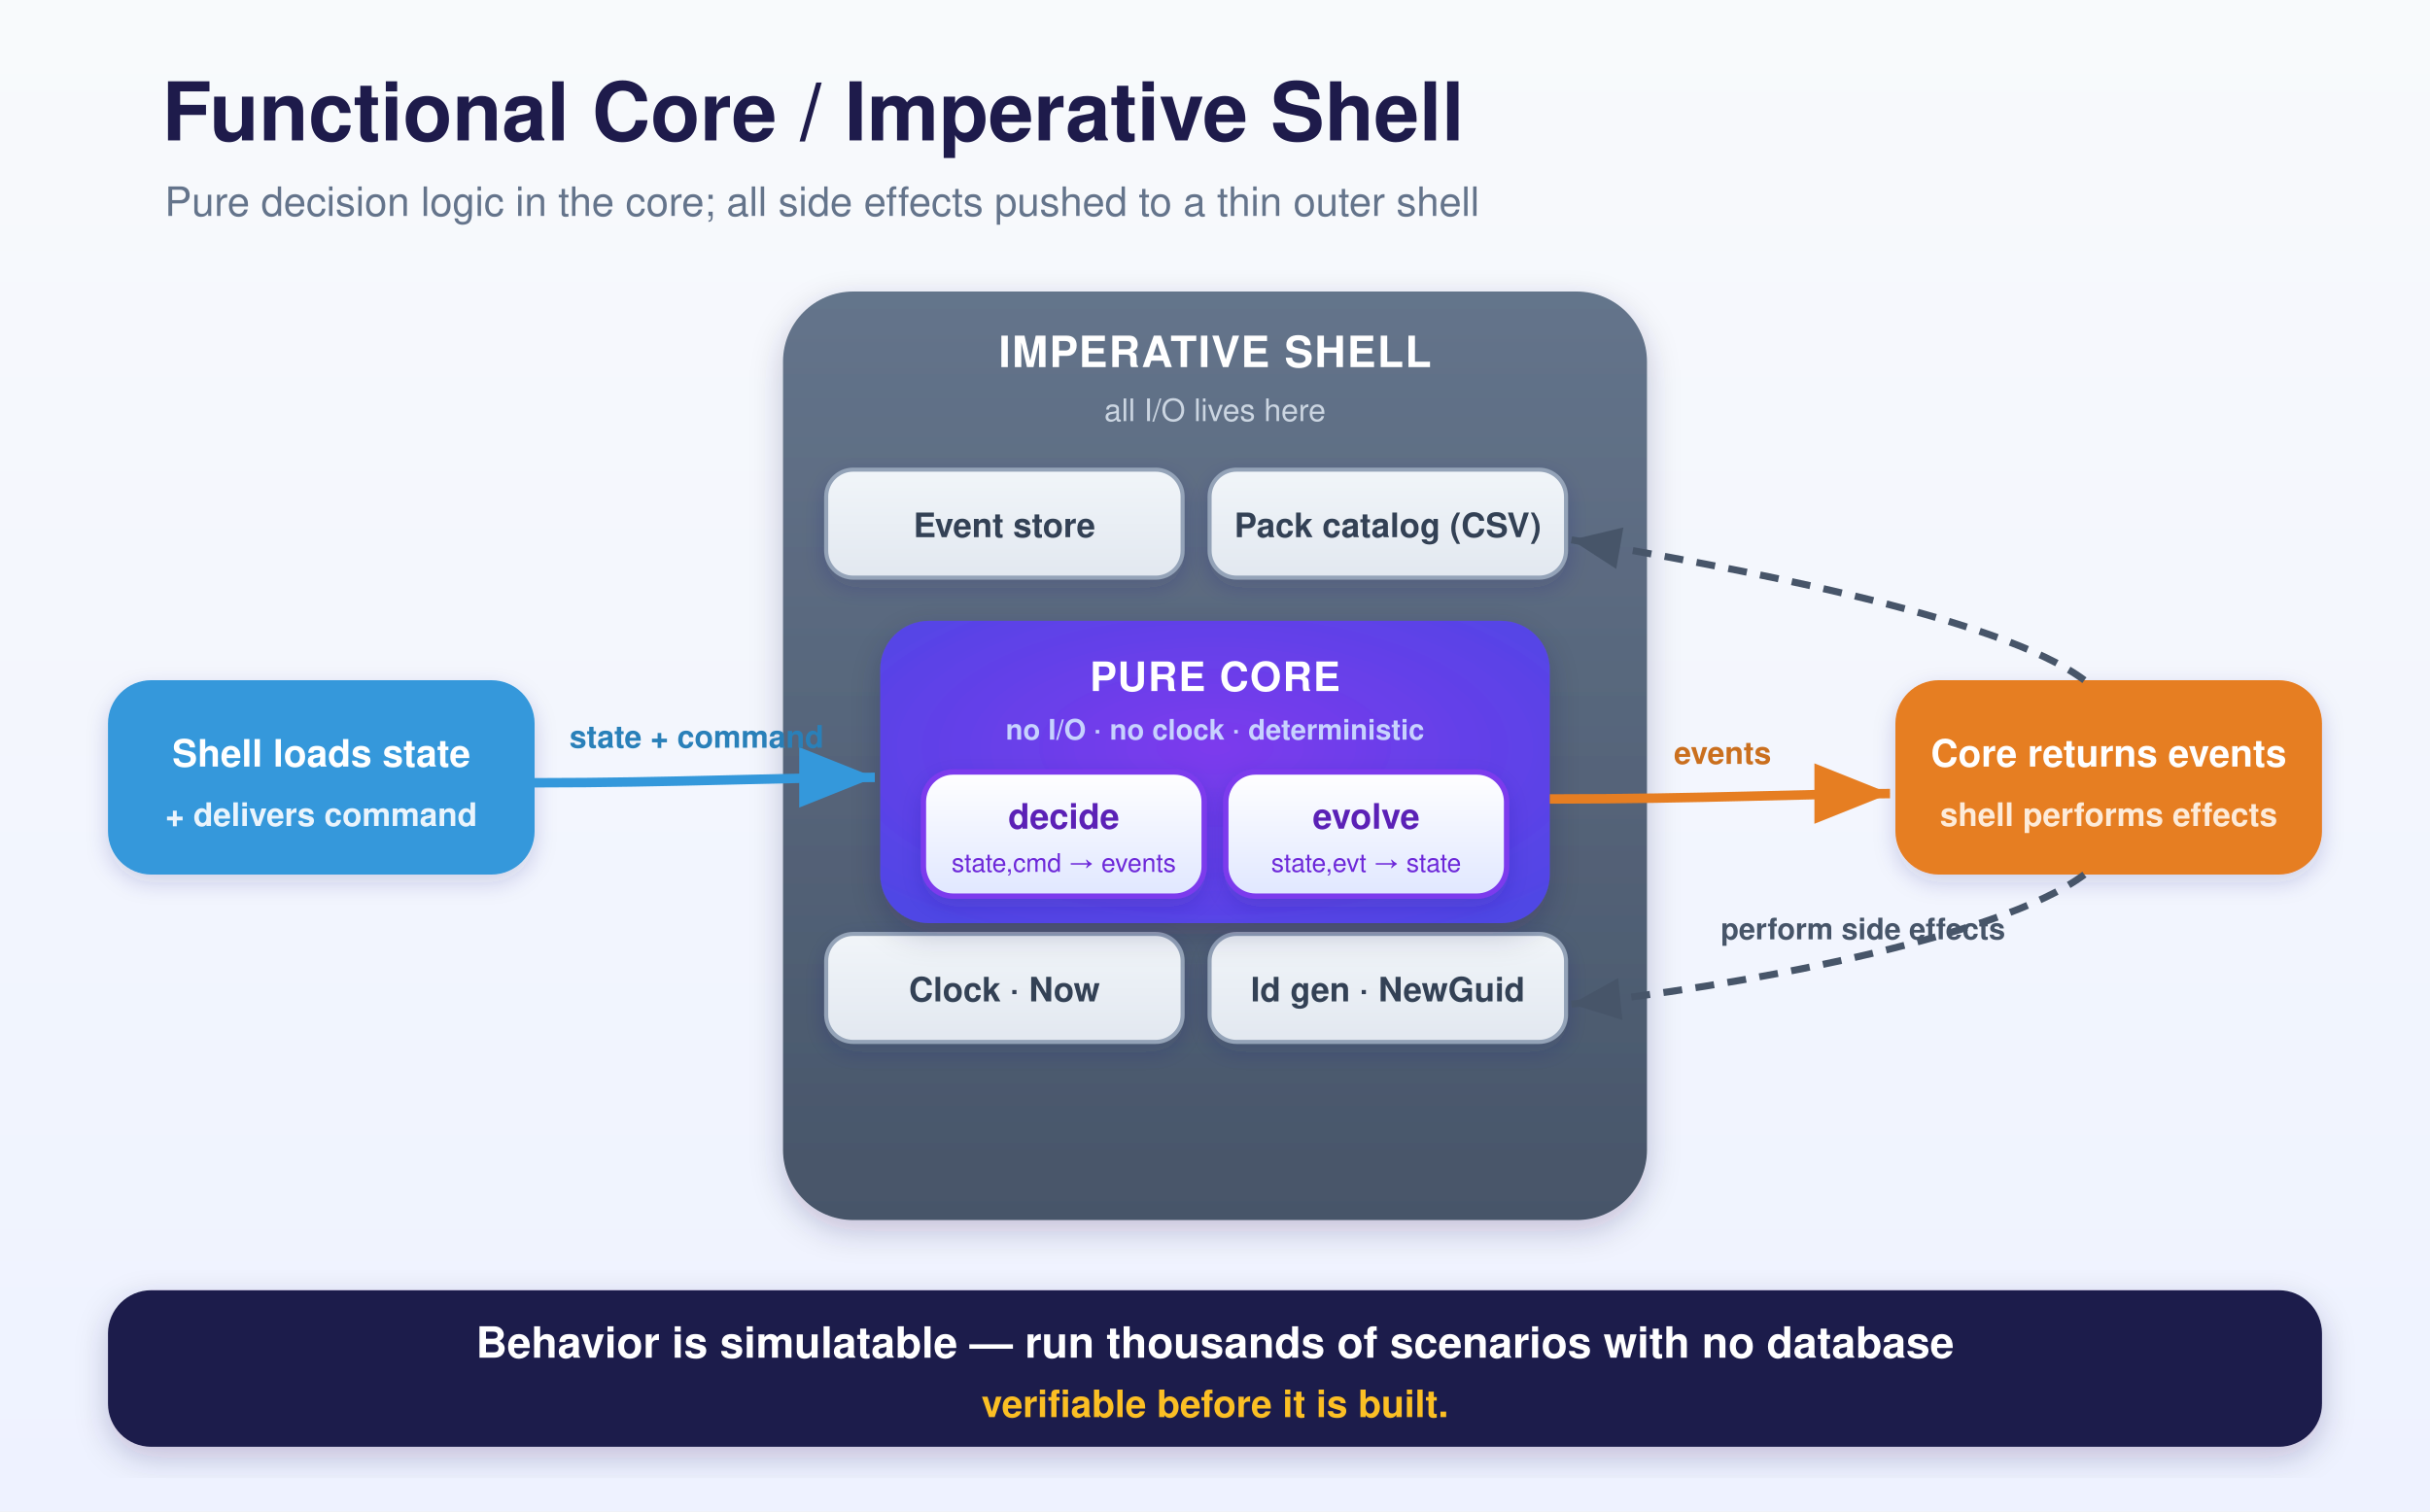
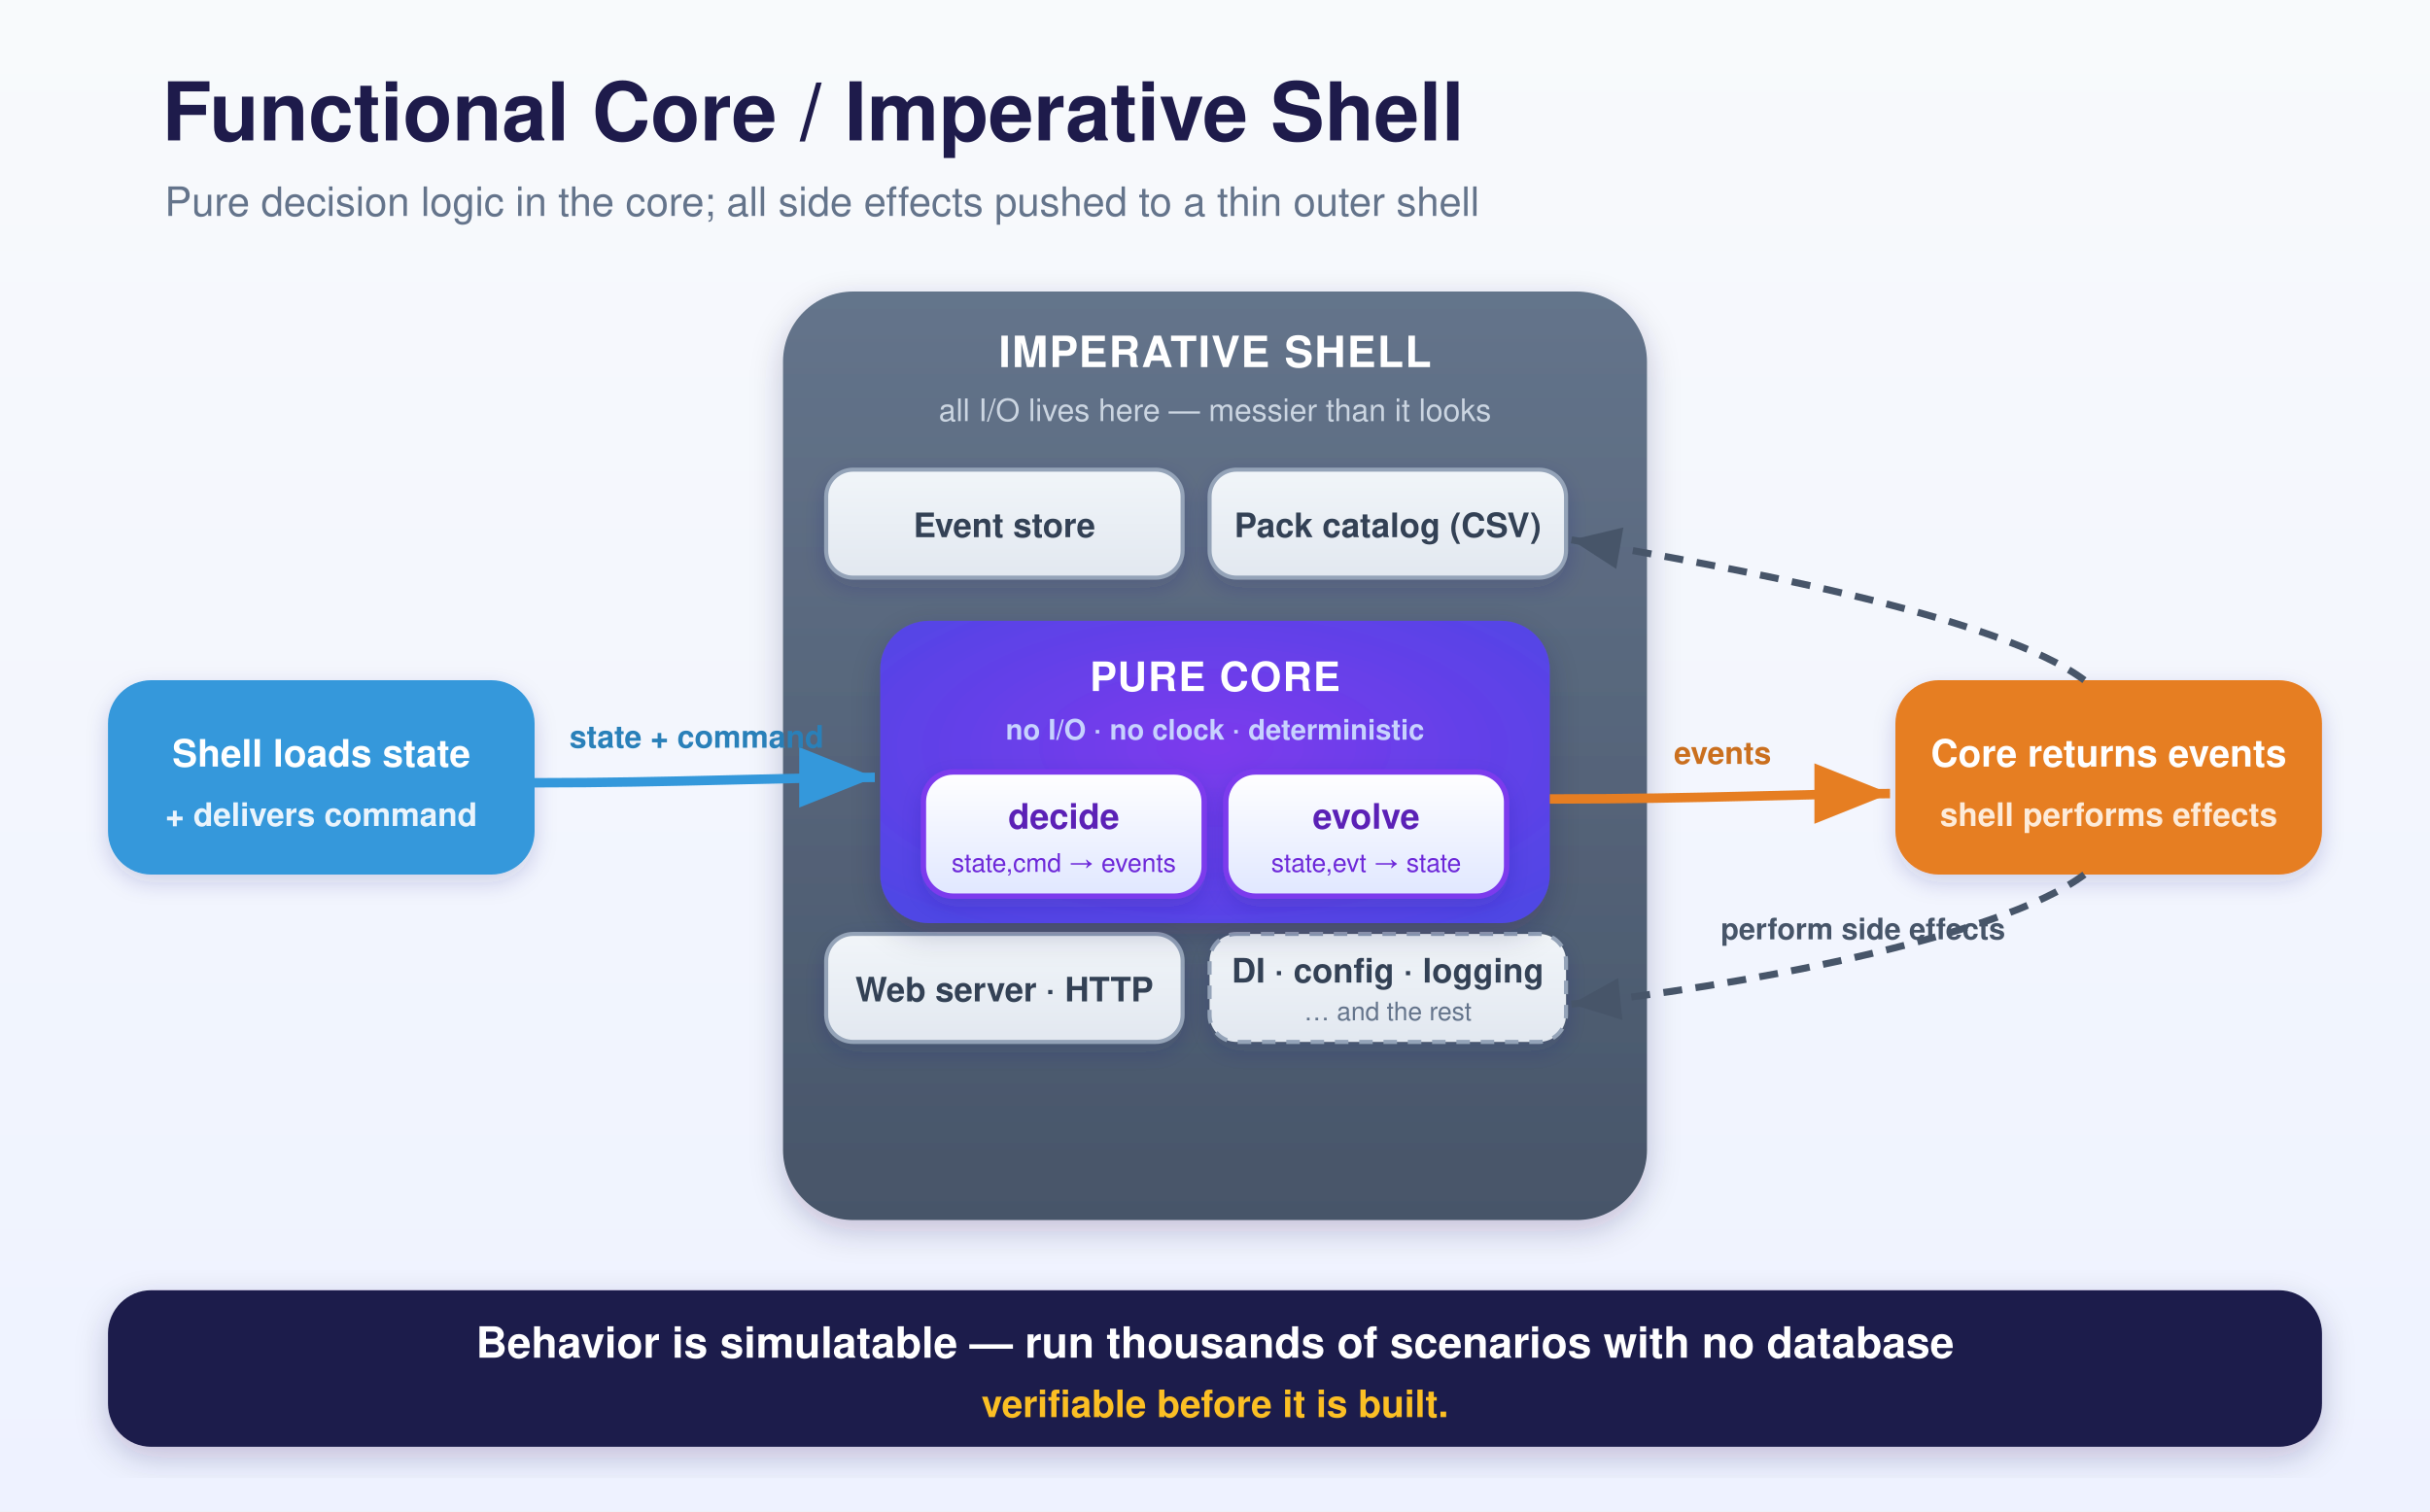
<svg xmlns="http://www.w3.org/2000/svg" viewBox="0 0 900 560" font-family="Segoe UI, Helvetica, Arial, sans-serif">
  <defs>
    <linearGradient id="bgGrad" x1="0" y1="0" x2="0" y2="1">
      <stop offset="0" stop-color="#f8fafc" />
      <stop offset="1" stop-color="#eef2ff" />
    </linearGradient>
    <linearGradient id="shellGrad" x1="0" y1="0" x2="0" y2="1">
      <stop offset="0" stop-color="#64748b" />
      <stop offset="1" stop-color="#475569" />
    </linearGradient>
    <radialGradient id="coreGrad" cx="0.5" cy="0.42" r="0.7">
      <stop offset="0" stop-color="#7c3aed" />
      <stop offset="1" stop-color="#4f46e5" />
    </radialGradient>
    <linearGradient id="fnGrad" x1="0" y1="0" x2="0" y2="1">
      <stop offset="0" stop-color="#ffffff" />
      <stop offset="1" stop-color="#e0e7ff" />
    </linearGradient>
    <linearGradient id="seGrad" x1="0" y1="0" x2="0" y2="1">
      <stop offset="0" stop-color="#f1f5f9" />
      <stop offset="1" stop-color="#e2e8f0" />
    </linearGradient>
    <filter id="shadow" x="-20%" y="-20%" width="140%" height="140%">
      <feDropShadow dx="0" dy="4" stdDeviation="6" flood-color="#1e1b4b" flood-opacity="0.22" />
    </filter>
    <filter id="softShadow" x="-30%" y="-30%" width="160%" height="160%">
      <feDropShadow dx="0" dy="3" stdDeviation="4" flood-color="#312e81" flood-opacity="0.18" />
    </filter>
    <marker id="arrIn" markerWidth="11" markerHeight="11" refX="8" refY="3.2" orient="auto">
      <path d="M0,0 L8,3.2 L0,6.4 Z" fill="#3498db" />
    </marker>
    <marker id="arrOut" markerWidth="11" markerHeight="11" refX="8" refY="3.2" orient="auto">
      <path d="M0,0 L8,3.2 L0,6.4 Z" fill="#e67e22" />
    </marker>
    <marker id="arrSE" markerWidth="10" markerHeight="10" refX="7" refY="3" orient="auto">
      <path d="M0,0 L7,3 L0,6 Z" fill="#475569" />
    </marker>
  </defs>
  <rect width="900" height="560" fill="url(#bgGrad)" />
  <text x="60" y="52" font-size="30" font-weight="800" fill="#1e1b4b">Functional Core / Imperative Shell</text>
  <text x="61" y="80" font-size="15" font-weight="500" fill="#64748b">Pure decision logic in the core; all side effects pushed to a thin outer shell</text>
  <g filter="url(#shadow)">
    <rect x="290" y="108" width="320" height="344" rx="26" fill="url(#shellGrad)" />
  </g>
  <text x="450" y="136" font-size="16" font-weight="800" fill="#ffffff" text-anchor="middle" letter-spacing="0.5">IMPERATIVE SHELL</text>
-   <text x="450" y="156" font-size="11.5" font-weight="500" fill="#cbd5e1" text-anchor="middle">all I/O lives here</text>
+   <text x="450" y="156" font-size="11.5" font-weight="500" fill="#cbd5e1" text-anchor="middle">all I/O lives here — messier than it looks</text>
  <g filter="url(#softShadow)">
    <rect x="306" y="174" width="132" height="40" rx="10" fill="url(#seGrad)" stroke="#94a3b8" stroke-width="1.5" />
  </g>
  <text x="372" y="199" font-size="12.5" font-weight="700" fill="#334155" text-anchor="middle">Event store</text>
  <g filter="url(#softShadow)">
    <rect x="448" y="174" width="132" height="40" rx="10" fill="url(#seGrad)" stroke="#94a3b8" stroke-width="1.5" />
  </g>
  <text x="514" y="199" font-size="12.5" font-weight="700" fill="#334155" text-anchor="middle">Pack catalog (CSV)</text>
  <g filter="url(#softShadow)">
    <rect x="306" y="346" width="132" height="40" rx="10" fill="url(#seGrad)" stroke="#94a3b8" stroke-width="1.5" />
  </g>
-   <text x="372" y="371" font-size="12.5" font-weight="700" fill="#334155" text-anchor="middle">Clock · Now</text>
+   <text x="372" y="371" font-size="12.5" font-weight="700" fill="#334155" text-anchor="middle">Web server · HTTP</text>
  <g filter="url(#softShadow)">
-     <rect x="448" y="346" width="132" height="40" rx="10" fill="url(#seGrad)" stroke="#94a3b8" stroke-width="1.5" />
+     <rect x="448" y="346" width="132" height="40" rx="10" fill="url(#seGrad)" stroke="#94a3b8" stroke-width="1.5" stroke-dasharray="5 4" />
  </g>
-   <text x="514" y="371" font-size="12.5" font-weight="700" fill="#334155" text-anchor="middle">Id gen · NewGuid</text>
+   <text x="514" y="364" font-size="12.5" font-weight="700" fill="#334155" text-anchor="middle">DI · config · logging</text>
+   <text x="514" y="378" font-size="9.5" font-weight="500" fill="#64748b" text-anchor="middle">… and the rest</text>
  <g filter="url(#shadow)">
    <rect x="326" y="230" width="248" height="112" rx="18" fill="url(#coreGrad)" />
  </g>
  <text x="450" y="256" font-size="15" font-weight="900" fill="#ffffff" text-anchor="middle" letter-spacing="0.5">PURE CORE</text>
  <text x="450" y="274" font-size="10.5" font-weight="600" fill="#c7d2fe" text-anchor="middle">no I/O · no clock · deterministic</text>
  <g filter="url(#softShadow)">
    <rect x="342" y="286" width="104" height="46" rx="11" fill="url(#fnGrad)" stroke="#7c3aed" stroke-width="2" />
  </g>
  <text x="394" y="307" font-size="13" font-weight="800" fill="#5b21b6" text-anchor="middle">decide</text>
  <text x="394" y="323" font-size="9.5" font-weight="500" fill="#6d28d9" text-anchor="middle">state,cmd → events</text>
  <g filter="url(#softShadow)">
    <rect x="454" y="286" width="104" height="46" rx="11" fill="url(#fnGrad)" stroke="#7c3aed" stroke-width="2" />
  </g>
  <text x="506" y="307" font-size="13" font-weight="800" fill="#5b21b6" text-anchor="middle">evolve</text>
  <text x="506" y="323" font-size="9.5" font-weight="500" fill="#6d28d9" text-anchor="middle">state,evt → state</text>
  <g filter="url(#softShadow)">
    <rect x="40" y="252" width="158" height="72" rx="16" fill="#3498db" />
  </g>
  <text x="119" y="284" font-size="14" font-weight="800" fill="#ffffff" text-anchor="middle">Shell loads state</text>
  <text x="119" y="306" font-size="12" font-weight="600" fill="#eaf4fc" text-anchor="middle">+ delivers command</text>
  <path d="M198,290 C250,290 290,288 324,288" fill="none" stroke="#3498db" stroke-width="3.5" marker-end="url(#arrIn)" />
  <text x="258" y="277" font-size="11.5" font-weight="800" fill="#2980b9" text-anchor="middle">state + command</text>
  <g filter="url(#softShadow)">
    <rect x="702" y="252" width="158" height="72" rx="16" fill="#e67e22" />
  </g>
  <text x="781" y="284" font-size="14" font-weight="800" fill="#ffffff" text-anchor="middle">Core returns events</text>
  <text x="781" y="306" font-size="12" font-weight="600" fill="#fdebd9" text-anchor="middle">shell performs effects</text>
  <path d="M574,296 C630,296 670,294 700,294" fill="none" stroke="#e67e22" stroke-width="3.5" marker-end="url(#arrOut)" />
  <text x="638" y="283" font-size="11.5" font-weight="800" fill="#ca6f1e" text-anchor="middle">events</text>
  <path d="M772,252 C740,228 640,210 582,200" fill="none" stroke="#475569" stroke-width="2.6" stroke-dasharray="7 5" marker-end="url(#arrSE)" />
  <path d="M772,324 C740,348 640,366 582,372" fill="none" stroke="#475569" stroke-width="2.6" stroke-dasharray="7 5" marker-end="url(#arrSE)" />
  <text x="690" y="348" font-size="11" font-weight="700" fill="#475569" text-anchor="middle">perform side effects</text>
  <g filter="url(#shadow)">
    <rect x="40" y="478" width="820" height="58" rx="16" fill="#1e1b4b" />
  </g>
  <text x="450" y="503" font-size="16" font-weight="900" fill="#ffffff" text-anchor="middle">Behavior is simulatable — run thousands of scenarios with no database</text>
  <text x="450" y="525" font-size="14" font-weight="900" fill="#fbbf24" text-anchor="middle">verifiable before it is built.</text>
</svg>
